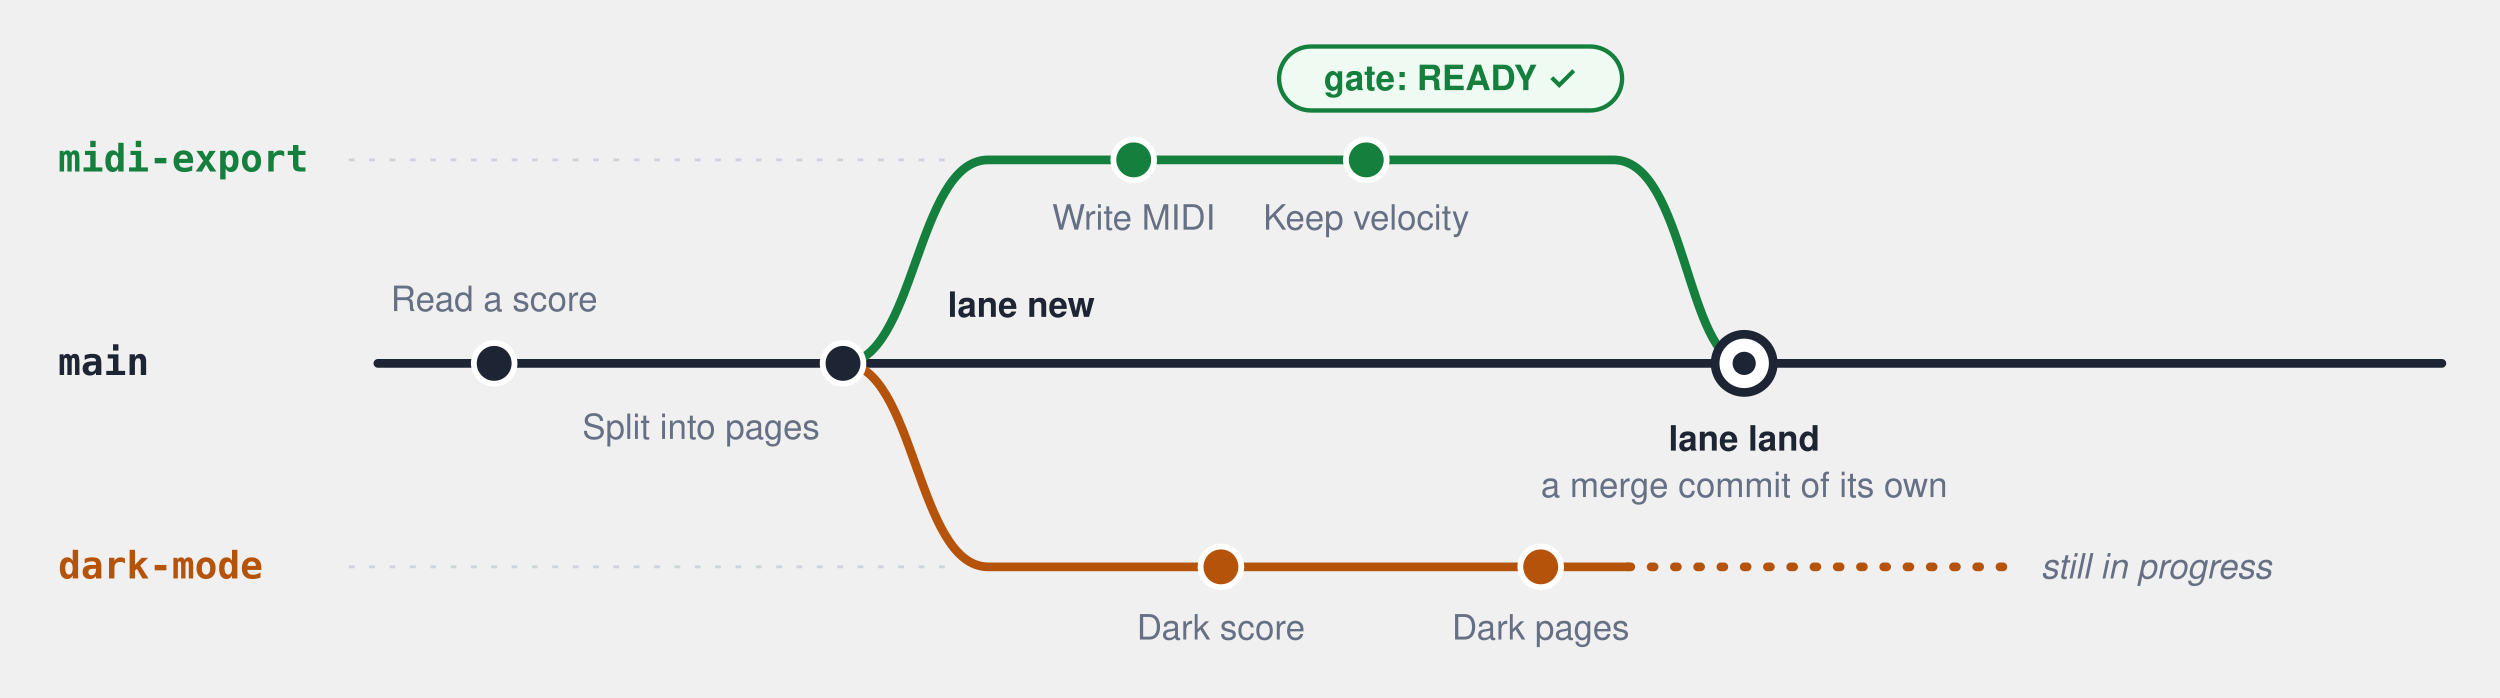
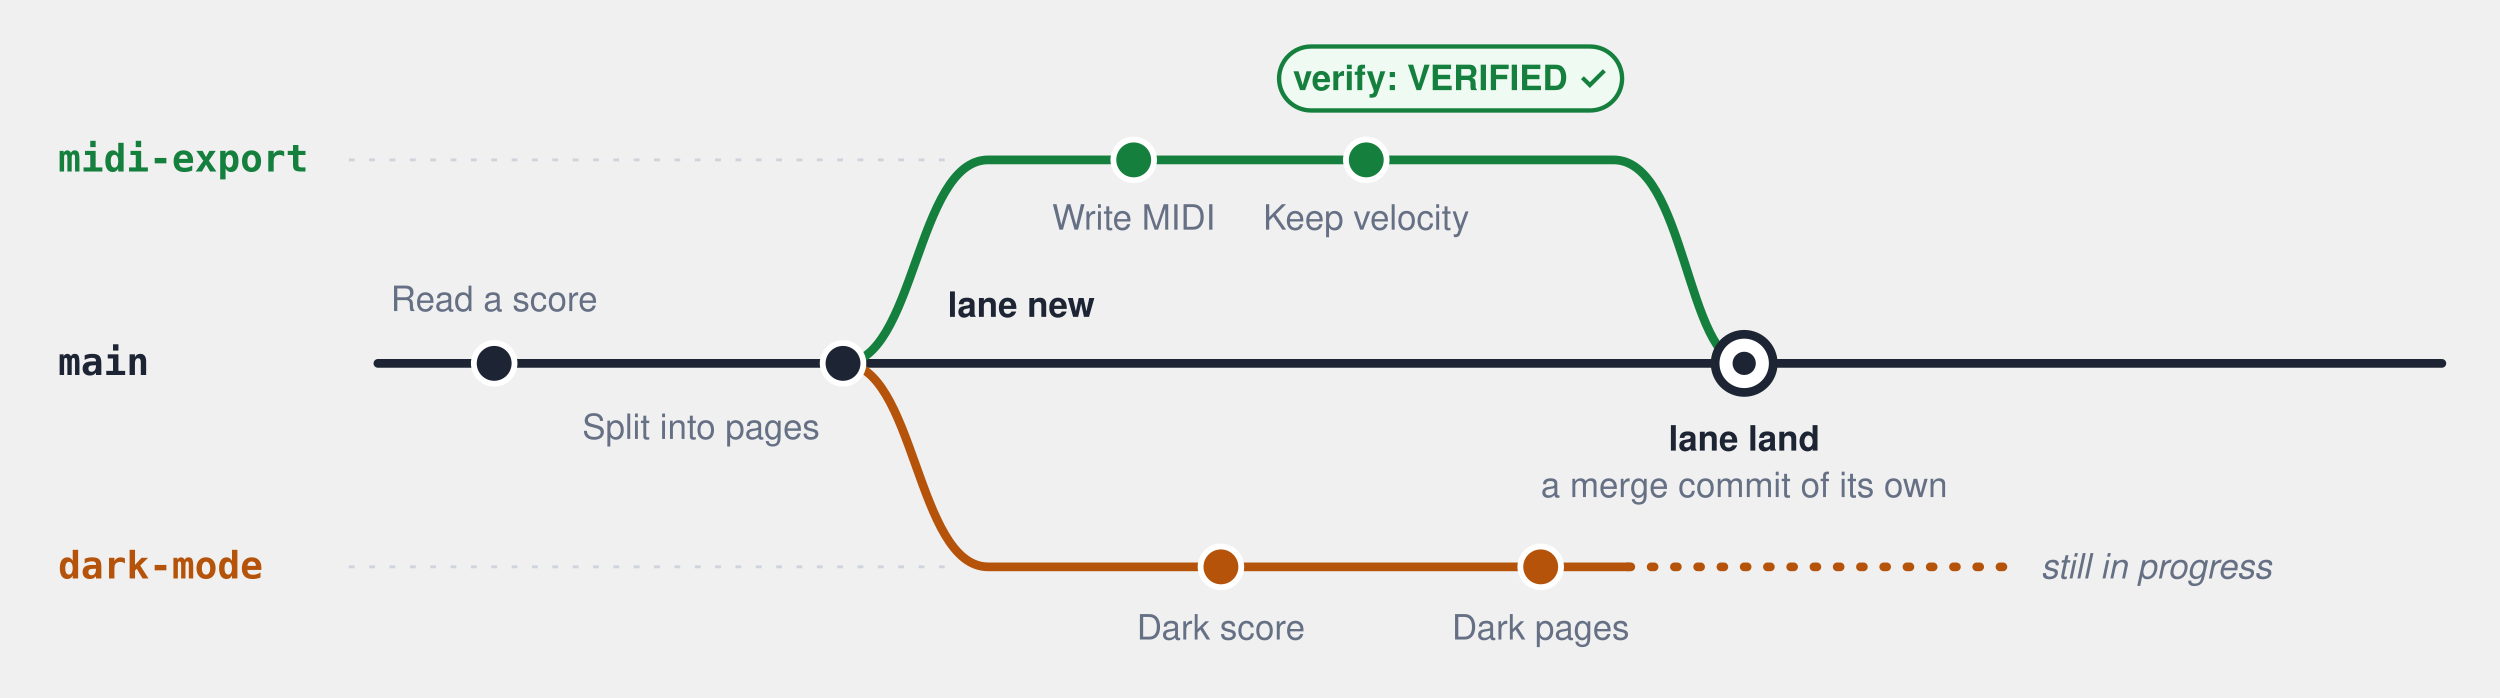
- <svg xmlns="http://www.w3.org/2000/svg" viewBox="0 0 860 240" width="860" height="240" role="img" aria-label="main as a line of commits; two lanes start from it; midi-export passes its gate and lands with a merge commit; dark-mode is still in progress">
+ <svg xmlns="http://www.w3.org/2000/svg" viewBox="0 0 860 240" width="860" height="240" role="img" aria-label="main as a line of commits; two lanes start from it; midi-export is verified and lands with a merge commit; dark-mode is still in progress">
  <text x="20" y="129" font-family="ui-monospace, SFMono-Regular, Menlo, Consolas, monospace" font-size="13" font-weight="700" fill="#1d2433">main</text>
  <text x="20" y="59" font-family="ui-monospace, SFMono-Regular, Menlo, Consolas, monospace" font-size="13" font-weight="600" fill="#15803d">midi-export</text>
  <text x="20" y="199" font-family="ui-monospace, SFMono-Regular, Menlo, Consolas, monospace" font-size="13" font-weight="600" fill="#b45309">dark-mode</text>
  <line x1="120" y1="55" x2="330" y2="55" stroke="#cfd4dc" stroke-width="1" stroke-dasharray="2 5" fill="none" />
  <line x1="120" y1="195" x2="330" y2="195" stroke="#cfd4dc" stroke-width="1" stroke-dasharray="2 5" fill="none" />
  <line x1="130" y1="125" x2="840" y2="125" stroke="#1d2433" stroke-width="3" stroke-linecap="round" fill="none" />
  <path d="M 290 125 C 315 125, 315 55, 340 55 L 555 55 C 580 55, 580 125, 600 125" stroke="#15803d" stroke-width="3" fill="none" stroke-linecap="round" />
  <path d="M 290 125 C 315 125, 315 195, 340 195 L 560 195" stroke="#b45309" stroke-width="3" fill="none" stroke-linecap="round" />
  <line x1="560" y1="195" x2="690" y2="195" stroke="#b45309" stroke-width="3" stroke-dasharray="1 7" stroke-linecap="round" fill="none" />
  <text x="702" y="199" font-family="-apple-system, BlinkMacSystemFont, 'Segoe UI', Helvetica, Arial, sans-serif" font-size="12" font-style="italic" fill="#667085">still in progress</text>
  <circle cx="170" cy="125" r="7" fill="#1d2433" stroke="#ffffff" stroke-width="2" />
  <text x="170" y="107" text-anchor="middle" font-family="-apple-system, BlinkMacSystemFont, 'Segoe UI', Helvetica, Arial, sans-serif" font-size="12" font-weight="400" fill="#667085">Read a score</text>
  <circle cx="290" cy="125" r="7" fill="#1d2433" stroke="#ffffff" stroke-width="2" />
  <text x="282" y="151" text-anchor="end" font-family="-apple-system, BlinkMacSystemFont, 'Segoe UI', Helvetica, Arial, sans-serif" font-size="12" font-weight="400" fill="#667085">Split into pages</text>
  <text x="326" y="109" text-anchor="start" font-family="-apple-system, BlinkMacSystemFont, 'Segoe UI', Helvetica, Arial, sans-serif" font-size="12" font-weight="600" fill="#1d2433">lane new</text>
  <circle cx="390" cy="55" r="7" fill="#15803d" stroke="#ffffff" stroke-width="2" />
  <text x="390" y="79" text-anchor="middle" font-family="-apple-system, BlinkMacSystemFont, 'Segoe UI', Helvetica, Arial, sans-serif" font-size="12" font-weight="400" fill="#667085">Write MIDI</text>
  <circle cx="470" cy="55" r="7" fill="#15803d" stroke="#ffffff" stroke-width="2" />
  <text x="470" y="79" text-anchor="middle" font-family="-apple-system, BlinkMacSystemFont, 'Segoe UI', Helvetica, Arial, sans-serif" font-size="12" font-weight="400" fill="#667085">Keep velocity</text>
  <circle cx="420" cy="195" r="7" fill="#b45309" stroke="#ffffff" stroke-width="2" />
  <text x="420" y="220" text-anchor="middle" font-family="-apple-system, BlinkMacSystemFont, 'Segoe UI', Helvetica, Arial, sans-serif" font-size="12" font-weight="400" fill="#667085">Dark score</text>
  <circle cx="530" cy="195" r="7" fill="#b45309" stroke="#ffffff" stroke-width="2" />
  <text x="530" y="220" text-anchor="middle" font-family="-apple-system, BlinkMacSystemFont, 'Segoe UI', Helvetica, Arial, sans-serif" font-size="12" font-weight="400" fill="#667085">Dark pages</text>
  <rect x="440" y="16" width="118" height="22" rx="11" fill="#effaf2" stroke="#15803d" stroke-width="1.5" />
-   <text x="499" y="31" text-anchor="middle" font-family="-apple-system, BlinkMacSystemFont, 'Segoe UI', Helvetica, Arial, sans-serif" font-size="12" font-weight="600" fill="#15803d">gate: READY ✓</text>
+   <text x="499" y="31" text-anchor="middle" font-family="-apple-system, BlinkMacSystemFont, 'Segoe UI', Helvetica, Arial, sans-serif" font-size="12" font-weight="600" fill="#15803d">verify: VERIFIED ✓</text>
  <circle cx="600" cy="125" r="10" fill="#ffffff" stroke="#1d2433" stroke-width="3" />
  <circle cx="600" cy="125" r="4" fill="#1d2433" />
  <text x="600" y="155" text-anchor="middle" font-family="-apple-system, BlinkMacSystemFont, 'Segoe UI', Helvetica, Arial, sans-serif" font-size="12" font-weight="600" fill="#1d2433">lane land</text>
  <text x="600" y="171" text-anchor="middle" font-family="-apple-system, BlinkMacSystemFont, 'Segoe UI', Helvetica, Arial, sans-serif" font-size="12" font-weight="400" fill="#667085">a merge commit of its own</text>
</svg>
